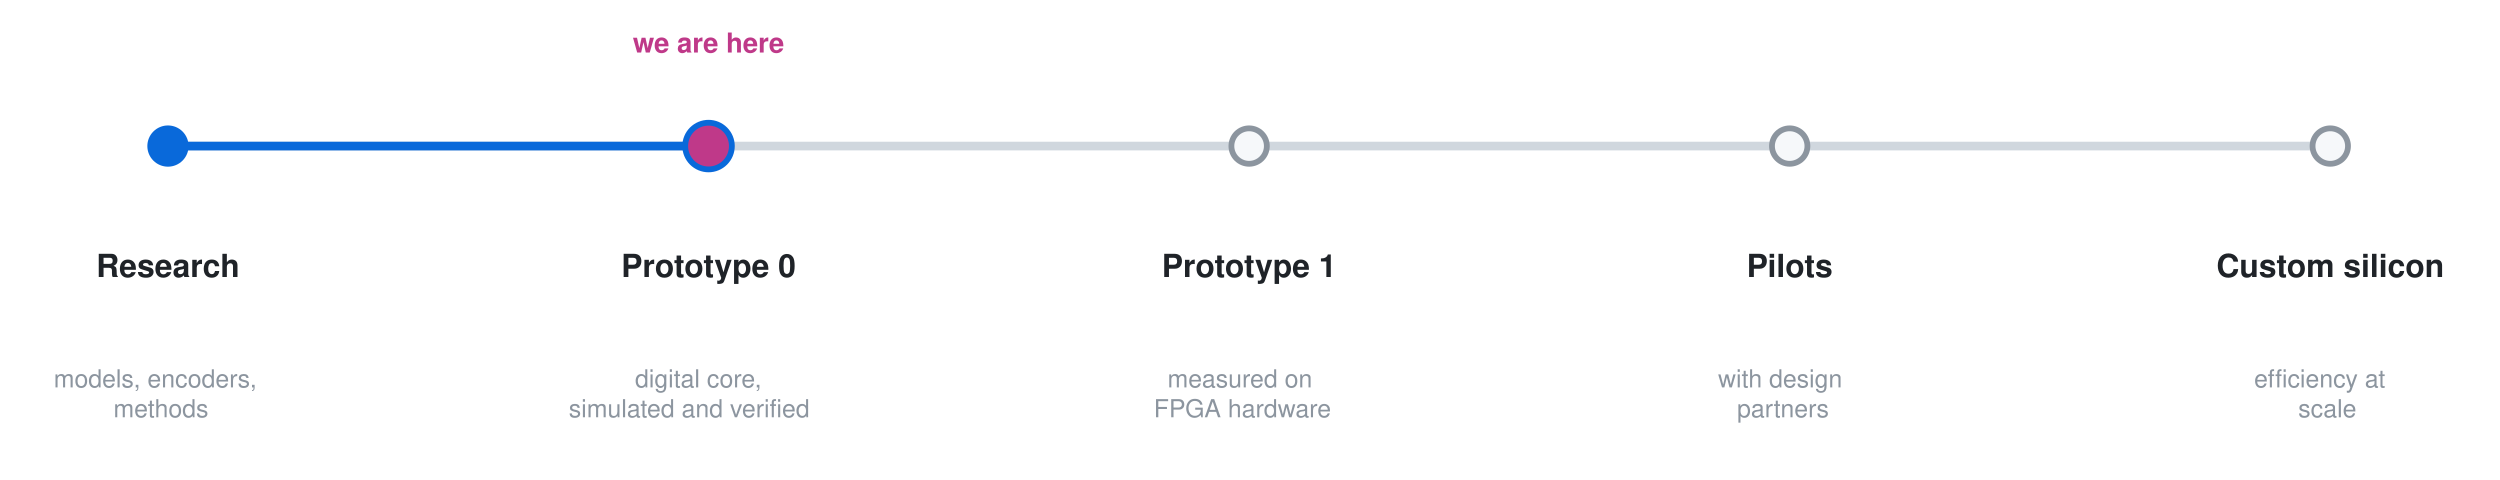
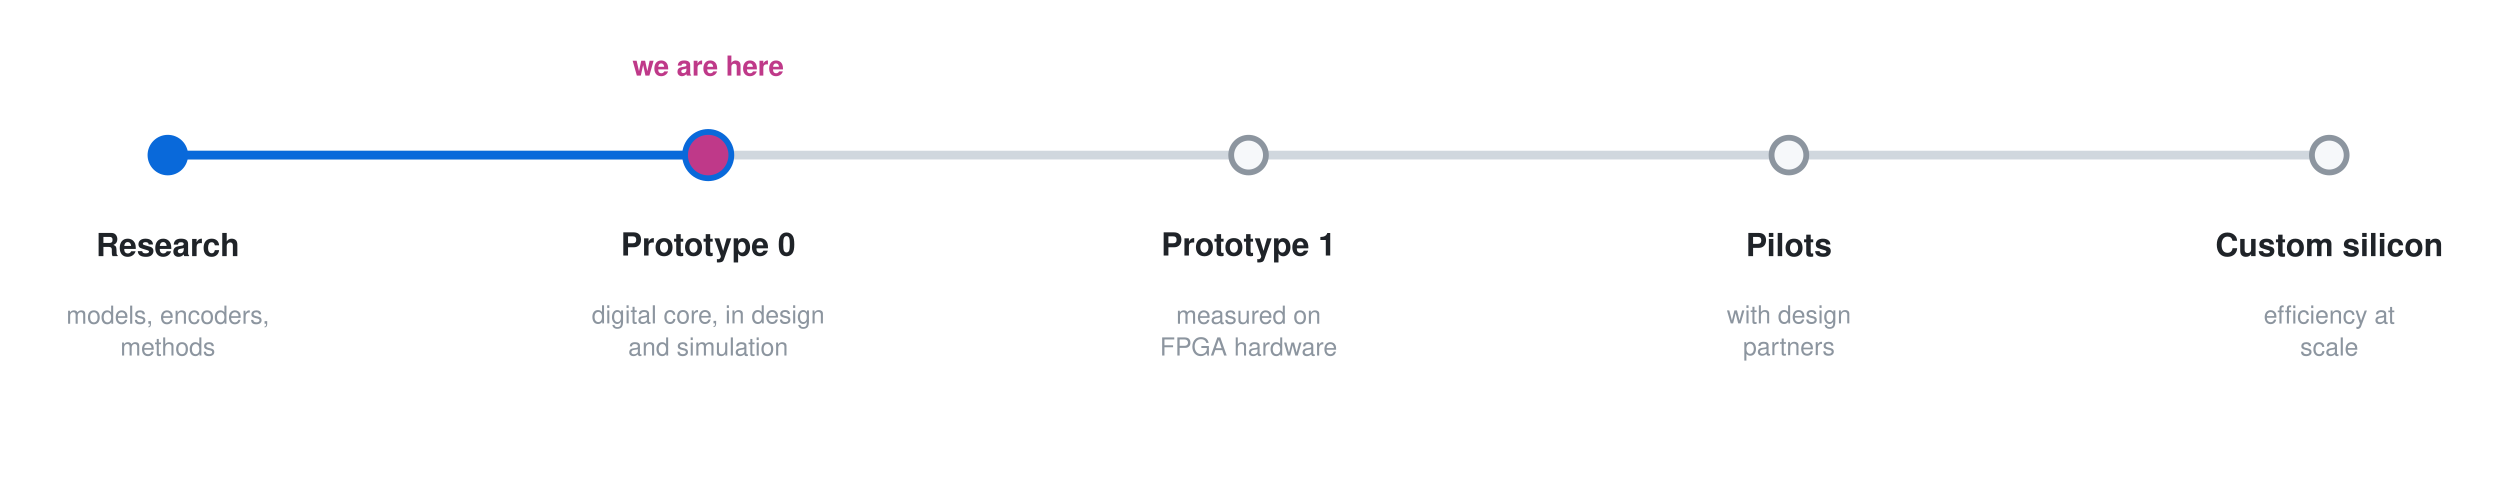
<svg xmlns="http://www.w3.org/2000/svg" xmlns:xlink="http://www.w3.org/1999/xlink" width="864pt" height="165.6pt" viewBox="0 0 864 165.6" version="1.1">
  <defs>
    <style type="text/css">*{stroke-linejoin: round; stroke-linecap: butt}</style>
  </defs>
  <g id="figure_1">
    <g id="patch_1">
      <path d="M 0 165.6  L 864 165.6  L 864 0  L 0 0  L 0 165.6  z " style="fill: none; opacity: 0" />
    </g>
    <g id="axes_1">
      <g id="line2d_1">
-         <path d="M 58.047 50.48  L 805.342 50.48  " clip-path="url(#p7489004e99)" style="fill: none; stroke: #d0d7de; stroke-width: 3; stroke-linecap: square" />
+         <path d="M 58 53.6  L 805 53.6  " clip-path="url(#p7262ad878c)" style="fill: none; stroke: #d0d7de; stroke-width: 3" />
      </g>
      <g id="line2d_2">
-         <path d="M 58.047 50.48  L 244.871 50.48  " clip-path="url(#p7489004e99)" style="fill: none; stroke: #0969da; stroke-width: 3; stroke-linecap: square" />
+         <path d="M 58 53.6  L 244.75 53.6  " clip-path="url(#p7262ad878c)" style="fill: none; stroke: #0969da; stroke-width: 3" />
      </g>
-       <g id="PathCollection_1">
+       <g id="line2d_3">
        <defs>
-           <path id="mf3bb67e291" d="M 0 6.124  C 1.624 6.124 3.182 5.478 4.33 4.33  C 5.478 3.182 6.124 1.624 6.124 0  C 6.124 -1.624 5.478 -3.182 4.33 -4.33  C 3.182 -5.478 1.624 -6.124 0 -6.124  C -1.624 -6.124 -3.182 -5.478 -4.33 -4.33  C -5.478 -3.182 -6.124 -1.624 -6.124 0  C -6.124 1.624 -5.478 3.182 -4.33 4.33  C -3.182 5.478 -1.624 6.124 0 6.124  z " style="stroke: #0969da; stroke-width: 2" />
+           <path id="mea0c87a78a" d="M 0 6  C 1.591 6 3.117 5.368 4.243 4.243  C 5.368 3.117 6 1.591 6 0  C 6 -1.591 5.368 -3.117 4.243 -4.243  C 3.117 -5.368 1.591 -6 0 -6  C -1.591 -6 -3.117 -5.368 -4.243 -4.243  C -5.368 -3.117 -6 -1.591 -6 0  C -6 1.591 -5.368 3.117 -4.243 4.243  C -3.117 5.368 -1.591 6 0 6  z " style="stroke: #0969da; stroke-width: 2" />
        </defs>
-         <g clip-path="url(#p7489004e99)">
-           <use xlink:href="#mf3bb67e291" x="58.047" y="50.48" style="fill: #0969da; stroke: #0969da; stroke-width: 2" />
+         <g clip-path="url(#p7262ad878c)">
+           <use xlink:href="#mea0c87a78a" x="58" y="53.6" style="fill: #0969da; stroke: #0969da; stroke-width: 2" />
+         </g>
+       </g>
+       <g id="line2d_4">
+         <defs>
+           <path id="m1b8c619e3e" d="M 0 8  C 2.122 8 4.157 7.157 5.657 5.657  C 7.157 4.157 8 2.122 8 0  C 8 -2.122 7.157 -4.157 5.657 -5.657  C 4.157 -7.157 2.122 -8 0 -8  C -2.122 -8 -4.157 -7.157 -5.657 -5.657  C -7.157 -4.157 -8 -2.122 -8 0  C -8 2.122 -7.157 4.157 -5.657 5.657  C -4.157 7.157 -2.122 8 0 8  z " style="stroke: #0969da; stroke-width: 2" />
+         </defs>
+         <g clip-path="url(#p7262ad878c)">
+           <use xlink:href="#m1b8c619e3e" x="244.75" y="53.6" style="fill: #bf3989; stroke: #0969da; stroke-width: 2" />
+         </g>
+       </g>
+       <g id="line2d_5">
+         <defs>
+           <path id="m92dbf1d0ec" d="M 0 6  C 1.591 6 3.117 5.368 4.243 4.243  C 5.368 3.117 6 1.591 6 0  C 6 -1.591 5.368 -3.117 4.243 -4.243  C 3.117 -5.368 1.591 -6 0 -6  C -1.591 -6 -3.117 -5.368 -4.243 -4.243  C -5.368 -3.117 -6 -1.591 -6 0  C -6 1.591 -5.368 3.117 -4.243 4.243  C -3.117 5.368 -1.591 6 0 6  z " style="stroke: #8c959f; stroke-width: 2" />
+         </defs>
+         <g clip-path="url(#p7262ad878c)">
+           <use xlink:href="#m92dbf1d0ec" x="431.5" y="53.6" style="fill: #f6f8fa; stroke: #8c959f; stroke-width: 2" />
+         </g>
+       </g>
+       <g id="line2d_6">
+         <g clip-path="url(#p7262ad878c)">
+           <use xlink:href="#m92dbf1d0ec" x="618.25" y="53.6" style="fill: #f6f8fa; stroke: #8c959f; stroke-width: 2" />
+         </g>
+       </g>
+       <g id="line2d_7">
+         <g clip-path="url(#p7262ad878c)">
+           <use xlink:href="#m92dbf1d0ec" x="805" y="53.6" style="fill: #f6f8fa; stroke: #8c959f; stroke-width: 2" />
        </g>
      </g>
      <g id="text_1">
-         <text style="font-weight: 700; font-size: 11px; font-family: 'Segoe UI', Helvetica, Arial, sans-serif; text-anchor: middle; fill: #1f2328" x="58.047" y="95.728" transform="rotate(-0 58.04715 95.728)">Research</text>
+         <text style="font-weight: 700; font-size: 11px; font-family: 'Segoe UI', 'Helvetica', 'Arial', 'DejaVu Sans', 'Bitstream Vera Sans', 'Computer Modern Sans Serif', 'Lucida Grande', 'Verdana', 'Geneva', 'Lucid', 'Avant Garde', sans-serif; text-anchor: middle; fill: #1f2328" x="58" y="88.514" transform="rotate(-0 58 88.51425)">Research</text>
      </g>
      <g id="text_2">
-         <text style="font-size: 8.6px; font-family: 'Segoe UI', Helvetica, Arial, sans-serif; fill: #8c959f" transform="translate(18.56777 133.8856)">models, encoders,</text>
-         <text style="font-size: 8.6px; font-family: 'Segoe UI', Helvetica, Arial, sans-serif; fill: #8c959f" transform="translate(39.20105 144.208)">methods</text>
-       </g>
-       <g id="PathCollection_2">
-         <defs>
-           <path id="m1eaf0840d2" d="M 0 8.062  C 2.138 8.062 4.189 7.213 5.701 5.701  C 7.213 4.189 8.062 2.138 8.062 0  C 8.062 -2.138 7.213 -4.189 5.701 -5.701  C 4.189 -7.213 2.138 -8.062 0 -8.062  C -2.138 -8.062 -4.189 -7.213 -5.701 -5.701  C -7.213 -4.189 -8.062 -2.138 -8.062 0  C -8.062 2.138 -7.213 4.189 -5.701 5.701  C -4.189 7.213 -2.138 8.062 0 8.062  z " style="stroke: #0969da; stroke-width: 2" />
-         </defs>
-         <g clip-path="url(#p7489004e99)">
-           <use xlink:href="#m1eaf0840d2" x="244.871" y="50.48" style="fill: #bf3989; stroke: #0969da; stroke-width: 2" />
-         </g>
+         <text style="font-size: 8.6px; font-family: 'Segoe UI', 'Helvetica', 'Arial', 'DejaVu Sans', 'Bitstream Vera Sans', 'Computer Modern Sans Serif', 'Lucida Grande', 'Verdana', 'Geneva', 'Lucid', 'Avant Garde', sans-serif; text-anchor: middle; fill: #8c959f" x="58" y="111.878" transform="rotate(-0 58 111.8784)">models, encoders,</text>
      </g>
      <g id="text_3">
-         <text style="font-weight: 700; font-size: 11px; font-family: 'Segoe UI', Helvetica, Arial, sans-serif; text-anchor: middle; fill: #1f2328" x="244.871" y="95.728" transform="rotate(-0 244.871 95.728)">Prototype 0</text>
+         <text style="font-size: 8.6px; font-family: 'Segoe UI', 'Helvetica', 'Arial', 'DejaVu Sans', 'Bitstream Vera Sans', 'Computer Modern Sans Serif', 'Lucida Grande', 'Verdana', 'Geneva', 'Lucid', 'Avant Garde', sans-serif; text-anchor: middle; fill: #8c959f" x="58" y="122.878" transform="rotate(-0 58 122.8784)">methods</text>
      </g>
      <g id="text_4">
-         <text style="font-size: 8.6px; font-family: 'Segoe UI', Helvetica, Arial, sans-serif; fill: #8c959f" transform="translate(219.4593 133.8856)">digital core,</text>
-         <text style="font-size: 8.6px; font-family: 'Segoe UI', Helvetica, Arial, sans-serif; fill: #8c959f" transform="translate(196.5712 144.208)">simulated and verified</text>
+         <text style="font-weight: 700; font-size: 9.5px; font-family: 'Segoe UI', 'Helvetica', 'Arial', 'DejaVu Sans', 'Bitstream Vera Sans', 'Computer Modern Sans Serif', 'Lucida Grande', 'Verdana', 'Geneva', 'Lucid', 'Avant Garde', sans-serif; text-anchor: middle; fill: #bf3989" x="244.75" y="26.117" transform="rotate(-0 244.75 26.11685)">we are here</text>
      </g>
      <g id="text_5">
-         <text style="font-weight: 700; font-size: 9.5px; font-family: 'Segoe UI', Helvetica, Arial, sans-serif; text-anchor: middle; fill: #bf3989" x="244.871" y="18.16" transform="rotate(-0 244.871 18.16)">we are here</text>
-       </g>
-       <g id="PathCollection_3">
-         <defs>
-           <path id="m056df24696" d="M 0 6.124  C 1.624 6.124 3.182 5.478 4.33 4.33  C 5.478 3.182 6.124 1.624 6.124 0  C 6.124 -1.624 5.478 -3.182 4.33 -4.33  C 3.182 -5.478 1.624 -6.124 0 -6.124  C -1.624 -6.124 -3.182 -5.478 -4.33 -4.33  C -5.478 -3.182 -6.124 -1.624 -6.124 0  C -6.124 1.624 -5.478 3.182 -4.33 4.33  C -3.182 5.478 -1.624 6.124 0 6.124  z " style="stroke: #8c959f; stroke-width: 2" />
-         </defs>
-         <g clip-path="url(#p7489004e99)">
-           <use xlink:href="#m056df24696" x="431.695" y="50.48" style="fill: #f6f8fa; stroke: #8c959f; stroke-width: 2" />
-         </g>
+         <text style="font-weight: 700; font-size: 11px; font-family: 'Segoe UI', 'Helvetica', 'Arial', 'DejaVu Sans', 'Bitstream Vera Sans', 'Computer Modern Sans Serif', 'Lucida Grande', 'Verdana', 'Geneva', 'Lucid', 'Avant Garde', sans-serif; text-anchor: middle; fill: #1f2328" x="244.75" y="88.313" transform="rotate(-0 244.75 88.31251)">Prototype 0</text>
      </g>
      <g id="text_6">
-         <text style="font-weight: 700; font-size: 11px; font-family: 'Segoe UI', Helvetica, Arial, sans-serif; text-anchor: middle; fill: #1f2328" x="431.695" y="95.728" transform="rotate(-0 431.6948 95.728)">Prototype 1</text>
+         <text style="font-size: 8.6px; font-family: 'Segoe UI', 'Helvetica', 'Arial', 'DejaVu Sans', 'Bitstream Vera Sans', 'Computer Modern Sans Serif', 'Lucida Grande', 'Verdana', 'Geneva', 'Lucid', 'Avant Garde', sans-serif; text-anchor: middle; fill: #8c959f" x="244.75" y="111.772" transform="rotate(-0 244.75 111.7715)">digital core, in design</text>
      </g>
      <g id="text_7">
-         <text style="font-size: 8.6px; font-family: 'Segoe UI', Helvetica, Arial, sans-serif; fill: #8c959f" transform="translate(403.4888 133.8856)">measured on</text>
-         <text style="font-size: 8.6px; font-family: 'Segoe UI', Helvetica, Arial, sans-serif; fill: #8c959f" transform="translate(398.736 144.208)">FPGA hardware</text>
-       </g>
-       <g id="PathCollection_4">
-         <g clip-path="url(#p7489004e99)">
-           <use xlink:href="#m056df24696" x="618.519" y="50.48" style="fill: #f6f8fa; stroke: #8c959f; stroke-width: 2" />
-         </g>
+         <text style="font-size: 8.6px; font-family: 'Segoe UI', 'Helvetica', 'Arial', 'DejaVu Sans', 'Bitstream Vera Sans', 'Computer Modern Sans Serif', 'Lucida Grande', 'Verdana', 'Geneva', 'Lucid', 'Avant Garde', sans-serif; text-anchor: middle; fill: #8c959f" x="244.75" y="122.878" transform="rotate(-0 244.75 122.8784)">and simulation</text>
      </g>
      <g id="text_8">
-         <text style="font-weight: 700; font-size: 11px; font-family: 'Segoe UI', Helvetica, Arial, sans-serif; text-anchor: middle; fill: #1f2328" x="618.519" y="95.728" transform="rotate(-0 618.5186 95.728)">Pilots</text>
+         <text style="font-weight: 700; font-size: 11px; font-family: 'Segoe UI', 'Helvetica', 'Arial', 'DejaVu Sans', 'Bitstream Vera Sans', 'Computer Modern Sans Serif', 'Lucida Grande', 'Verdana', 'Geneva', 'Lucid', 'Avant Garde', sans-serif; text-anchor: middle; fill: #1f2328" x="431.5" y="88.313" transform="rotate(-0 431.5 88.31251)">Prototype 1</text>
      </g>
      <g id="text_9">
-         <text style="font-size: 8.6px; font-family: 'Segoe UI', Helvetica, Arial, sans-serif; fill: #8c959f" transform="translate(593.7647 133.8863)">with design</text>
-         <text style="font-size: 8.6px; font-family: 'Segoe UI', Helvetica, Arial, sans-serif; fill: #8c959f" transform="translate(600.3215 144.208)">partners</text>
-       </g>
-       <g id="PathCollection_5">
-         <g clip-path="url(#p7489004e99)">
-           <use xlink:href="#m056df24696" x="805.342" y="50.48" style="fill: #f6f8fa; stroke: #8c959f; stroke-width: 2" />
-         </g>
+         <text style="font-size: 8.6px; font-family: 'Segoe UI', 'Helvetica', 'Arial', 'DejaVu Sans', 'Bitstream Vera Sans', 'Computer Modern Sans Serif', 'Lucida Grande', 'Verdana', 'Geneva', 'Lucid', 'Avant Garde', sans-serif; text-anchor: middle; fill: #8c959f" x="431.5" y="111.878" transform="rotate(-0 431.5 111.8784)">measured on</text>
      </g>
      <g id="text_10">
-         <text style="font-weight: 700; font-size: 11px; font-family: 'Segoe UI', Helvetica, Arial, sans-serif; text-anchor: middle; fill: #1f2328" x="805.342" y="95.728" transform="rotate(-0 805.3424 95.728)">Custom silicon</text>
+         <text style="font-size: 8.6px; font-family: 'Segoe UI', 'Helvetica', 'Arial', 'DejaVu Sans', 'Bitstream Vera Sans', 'Computer Modern Sans Serif', 'Lucida Grande', 'Verdana', 'Geneva', 'Lucid', 'Avant Garde', sans-serif; text-anchor: middle; fill: #8c959f" x="431.5" y="122.878" transform="rotate(-0 431.5 122.8784)">FPGA hardware</text>
      </g>
      <g id="text_11">
-         <text style="font-size: 8.6px; font-family: 'Segoe UI', Helvetica, Arial, sans-serif; fill: #8c959f" transform="translate(779.0123 133.8856)">efficiency at</text>
-         <text style="font-size: 8.6px; font-family: 'Segoe UI', Helvetica, Arial, sans-serif; fill: #8c959f" transform="translate(794.2625 144.208)">scale</text>
+         <text style="font-weight: 700; font-size: 11px; font-family: 'Segoe UI', 'Helvetica', 'Arial', 'DejaVu Sans', 'Bitstream Vera Sans', 'Computer Modern Sans Serif', 'Lucida Grande', 'Verdana', 'Geneva', 'Lucid', 'Avant Garde', sans-serif; text-anchor: middle; fill: #1f2328" x="618.25" y="88.514" transform="rotate(-0 618.25 88.51425)">Pilots</text>
+       </g>
+       <g id="text_12">
+         <text style="font-size: 8.6px; font-family: 'Segoe UI', 'Helvetica', 'Arial', 'DejaVu Sans', 'Bitstream Vera Sans', 'Computer Modern Sans Serif', 'Lucida Grande', 'Verdana', 'Geneva', 'Lucid', 'Avant Garde', sans-serif; text-anchor: middle; fill: #8c959f" x="618.25" y="111.772" transform="rotate(-0 618.25 111.7715)">with design</text>
+       </g>
+       <g id="text_13">
+         <text style="font-size: 8.6px; font-family: 'Segoe UI', 'Helvetica', 'Arial', 'DejaVu Sans', 'Bitstream Vera Sans', 'Computer Modern Sans Serif', 'Lucida Grande', 'Verdana', 'Geneva', 'Lucid', 'Avant Garde', sans-serif; text-anchor: middle; fill: #8c959f" x="618.25" y="122.742" transform="rotate(-0 618.25 122.7415)">partners</text>
+       </g>
+       <g id="text_14">
+         <text style="font-weight: 700; font-size: 11px; font-family: 'Segoe UI', 'Helvetica', 'Arial', 'DejaVu Sans', 'Bitstream Vera Sans', 'Computer Modern Sans Serif', 'Lucida Grande', 'Verdana', 'Geneva', 'Lucid', 'Avant Garde', sans-serif; text-anchor: middle; fill: #1f2328" x="805" y="88.514" transform="rotate(-0 805 88.51425)">Custom silicon</text>
+       </g>
+       <g id="text_15">
+         <text style="font-size: 8.6px; font-family: 'Segoe UI', 'Helvetica', 'Arial', 'DejaVu Sans', 'Bitstream Vera Sans', 'Computer Modern Sans Serif', 'Lucida Grande', 'Verdana', 'Geneva', 'Lucid', 'Avant Garde', sans-serif; text-anchor: middle; fill: #8c959f" x="805" y="111.817" transform="rotate(-0 805 111.8172)">efficiency at</text>
+       </g>
+       <g id="text_16">
+         <text style="font-size: 8.6px; font-family: 'Segoe UI', 'Helvetica', 'Arial', 'DejaVu Sans', 'Bitstream Vera Sans', 'Computer Modern Sans Serif', 'Lucida Grande', 'Verdana', 'Geneva', 'Lucid', 'Avant Garde', sans-serif; text-anchor: middle; fill: #8c959f" x="805" y="122.878" transform="rotate(-0 805 122.8784)">scale</text>
      </g>
    </g>
  </g>
  <defs>
-     <clipPath id="p7489004e99">
-       <rect x="2" y="2" width="859.39" height="161.6" />
+     <clipPath id="p7262ad878c">
+       <rect x="0" y="0" width="864" height="165.6" />
    </clipPath>
  </defs>
</svg>
